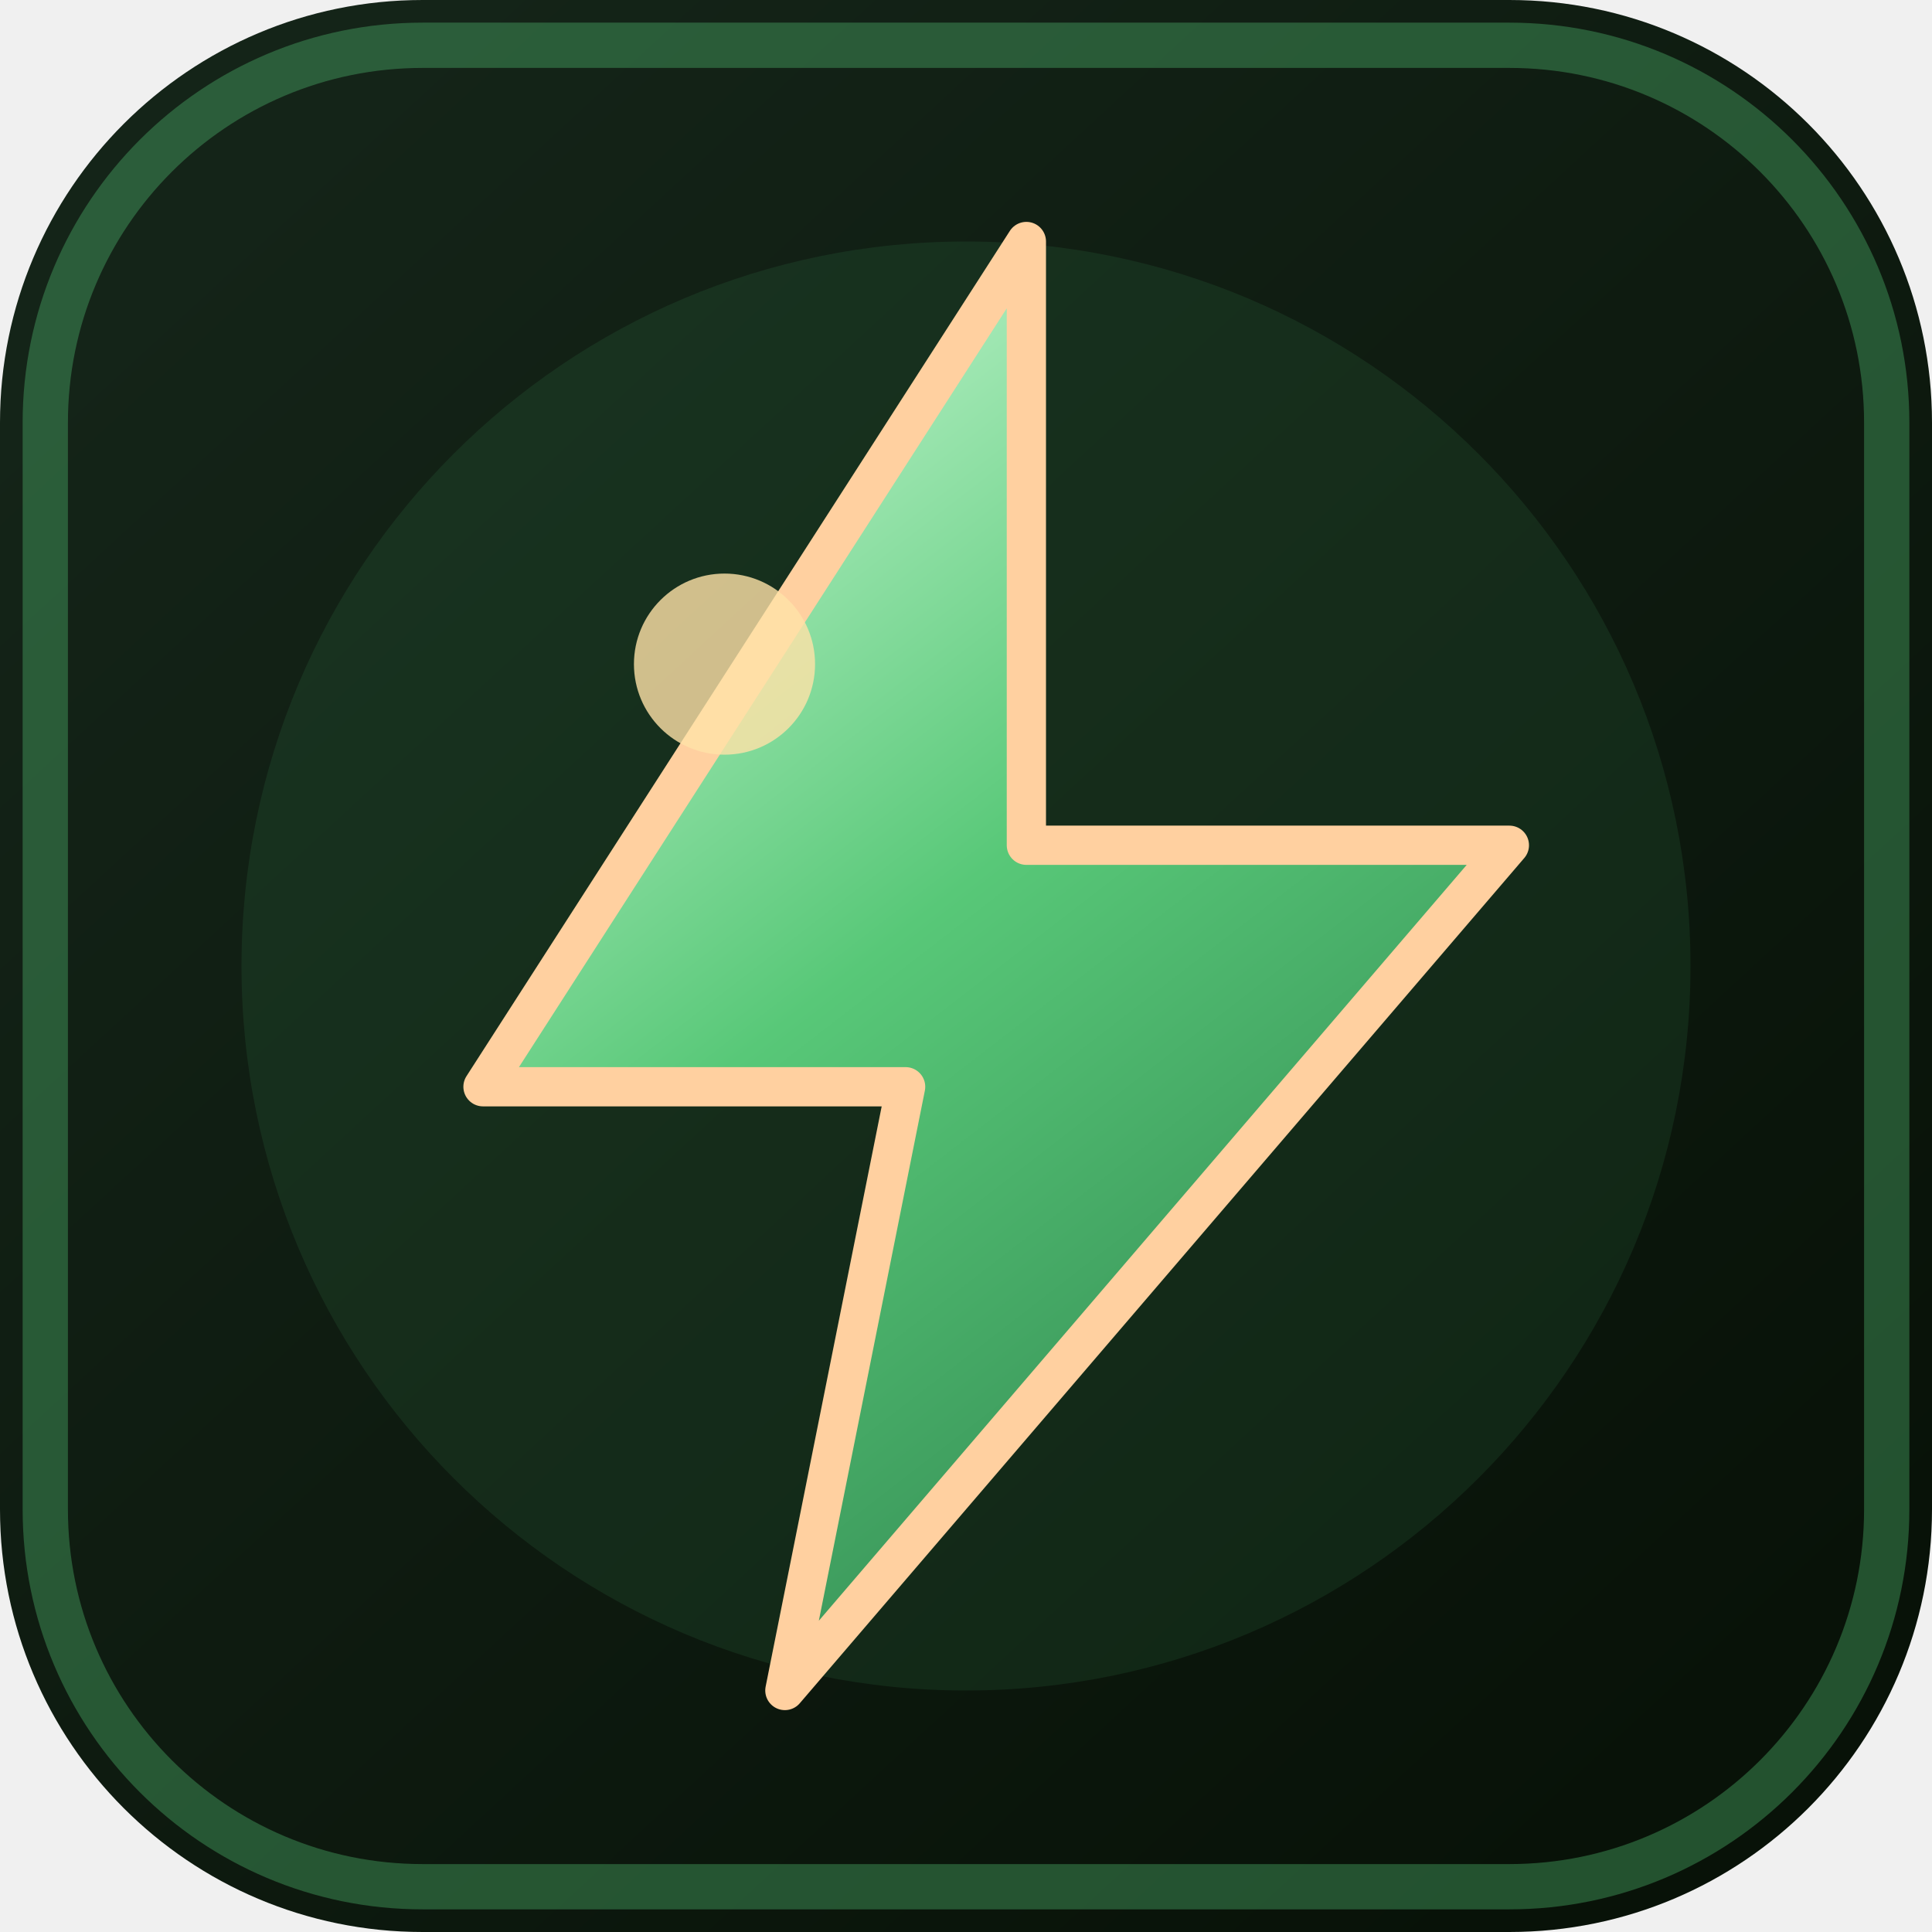
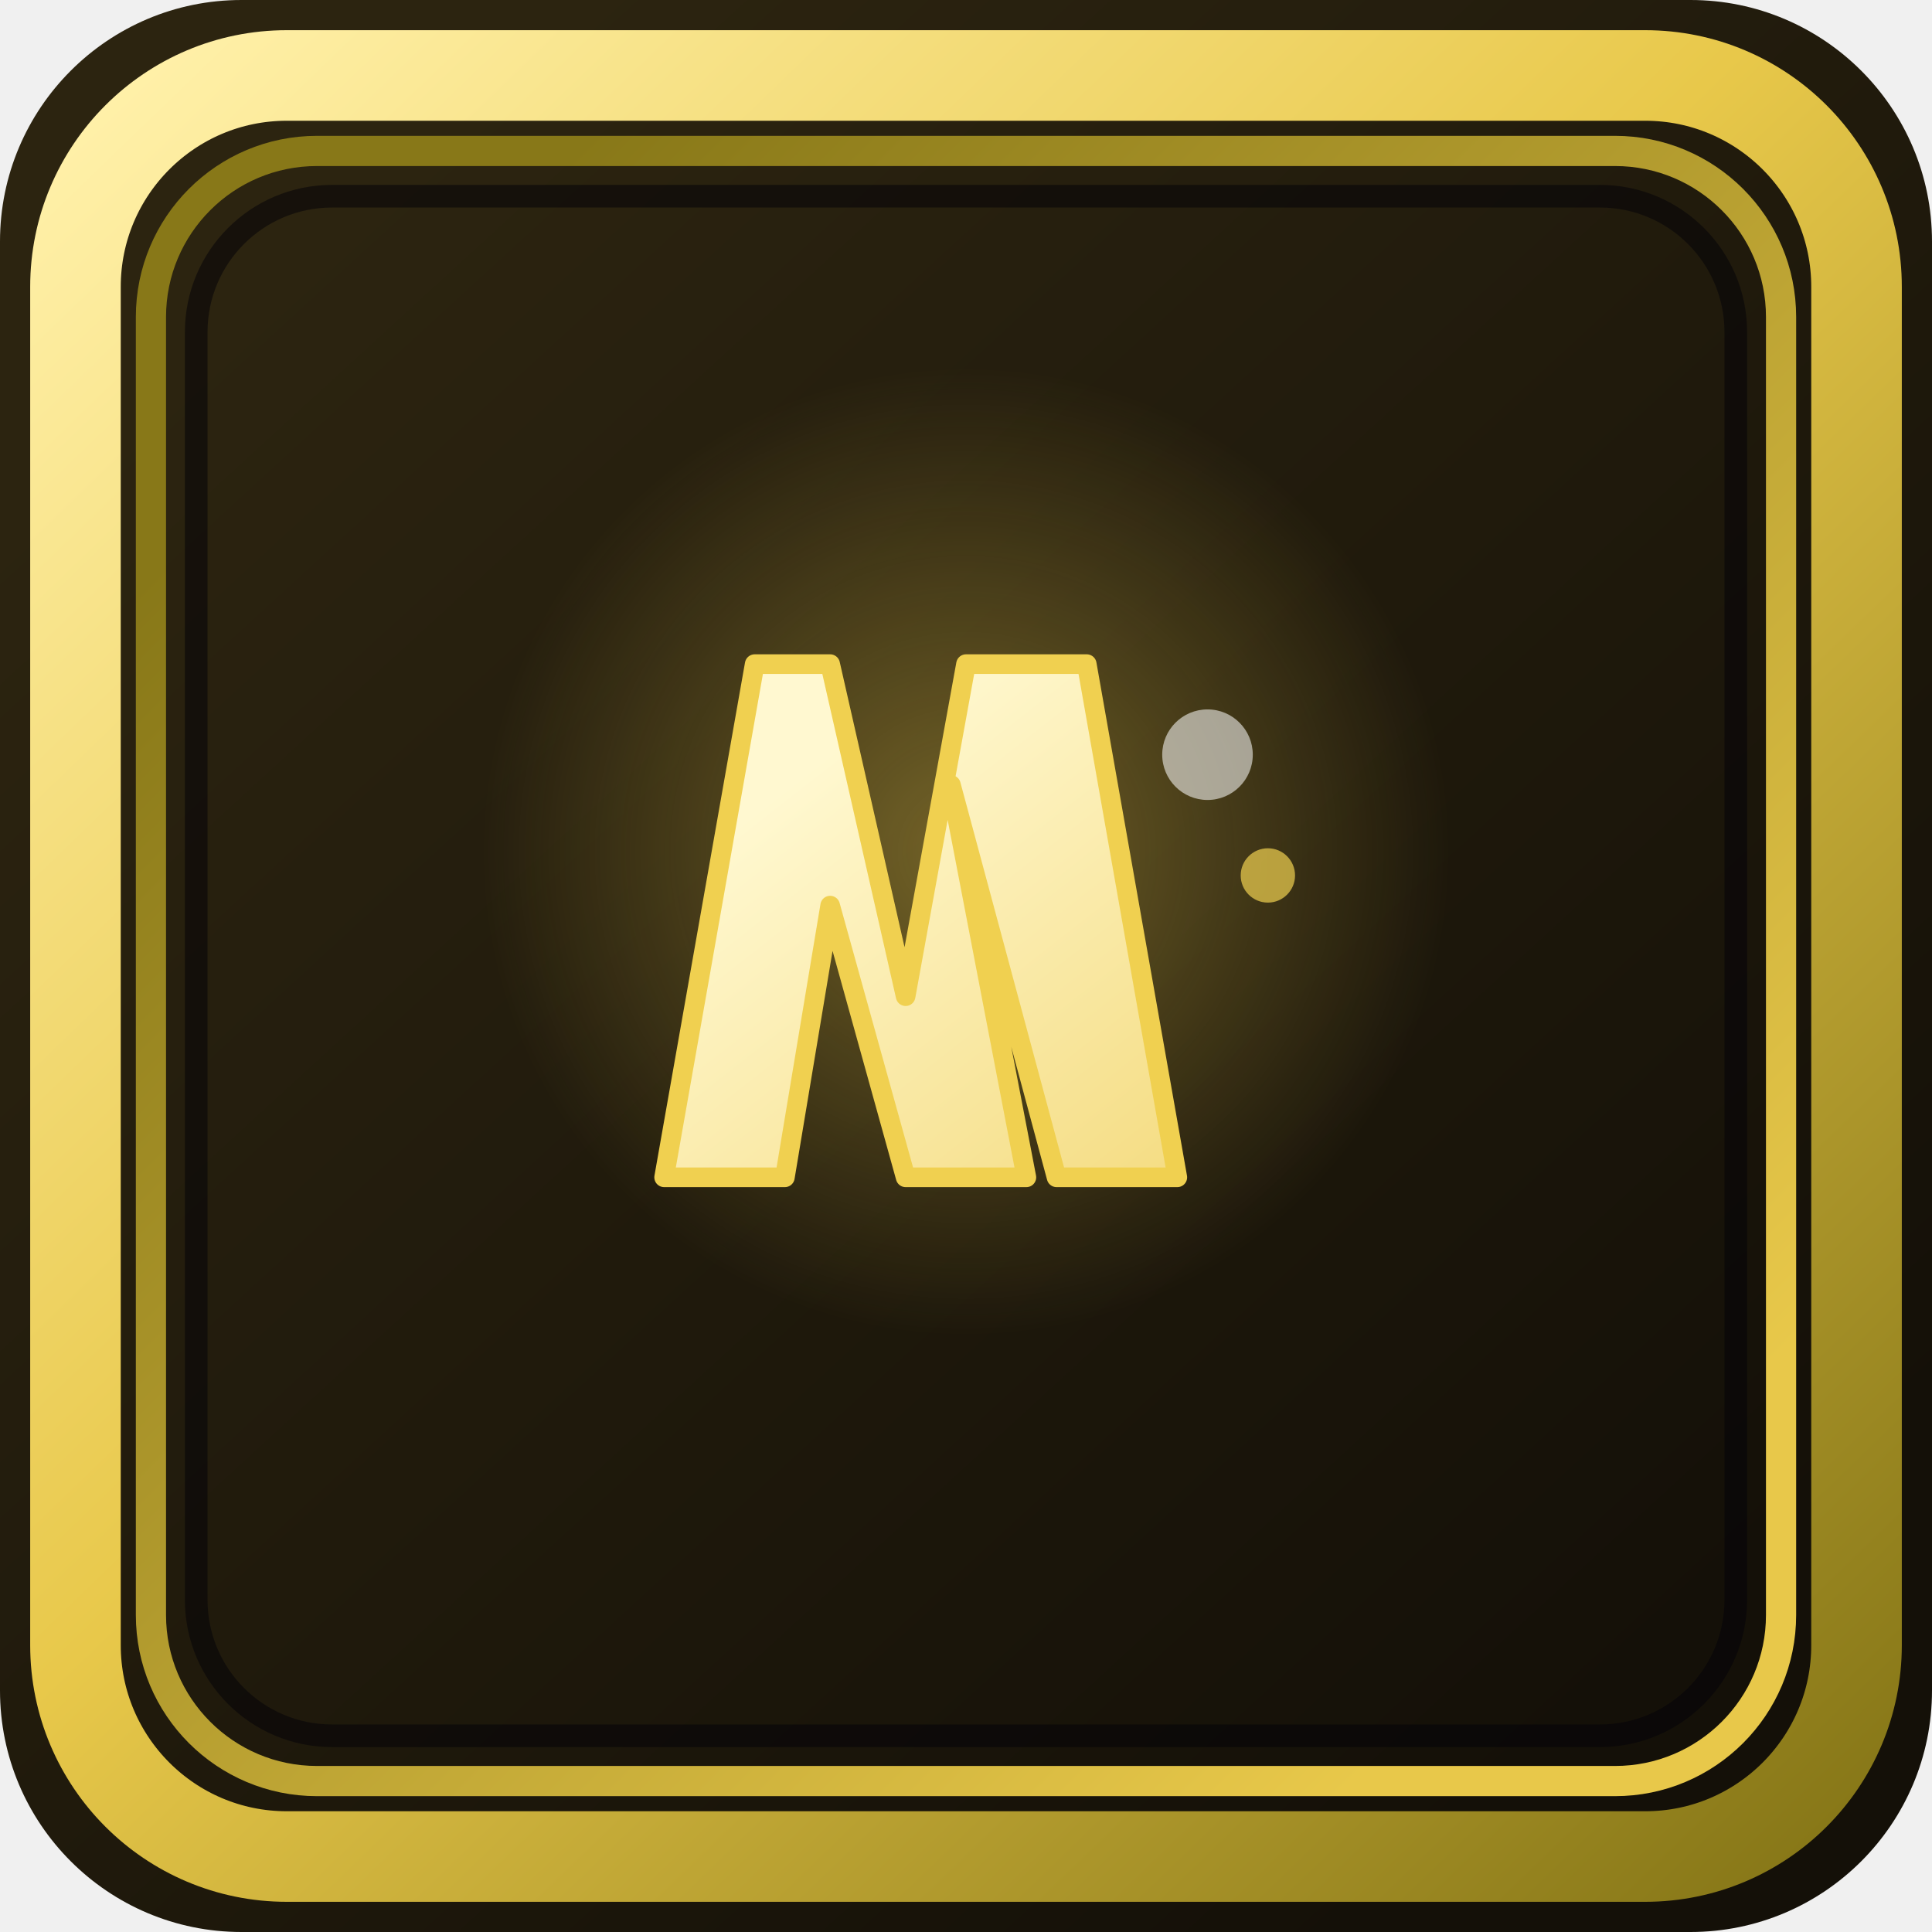
- <svg xmlns="http://www.w3.org/2000/svg" viewBox="0 0 64 64" width="64" height="64" fill="none" aria-hidden="true">
+ <svg xmlns="http://www.w3.org/2000/svg" viewBox="0 0 128 128" width="128" height="128" fill="none" aria-hidden="true">
  <defs>
-     <linearGradient id="bg_magma_knight_s2" x1="8" y1="6" x2="56" y2="58" gradientUnits="userSpaceOnUse">
-       <stop stop-color="#142418" />
-       <stop offset="1" stop-color="#081208" />
+     <linearGradient id="bg_magma_knight_s2" x1="20" y1="16" x2="108" y2="112" gradientUnits="userSpaceOnUse">
+       <stop stop-color="#2c2410" />
+       <stop offset="1" stop-color="#141008" />
    </linearGradient>
-     <linearGradient id="a1_magma_knight_s2" x1="16" y1="10" x2="50" y2="54" gradientUnits="userSpaceOnUse">
-       <stop stop-color="#D8FFE0" />
-       <stop offset=".45" stop-color="#58C878" />
-       <stop offset="1" stop-color="#287848" />
+     <radialGradient id="gl_magma_knight_s2" cx="50%" cy="45%" r="45%">
+       <stop stop-color="#F0D050" stop-opacity=".40" />
+       <stop offset="1" stop-color="#F0D050" stop-opacity="0" />
+     </radialGradient>
+     <linearGradient id="a1_magma_knight_s2" x1="28" y1="16" x2="100" y2="108" gradientUnits="userSpaceOnUse">
+       <stop stop-color="#FFF8D0" />
+       <stop offset=".45" stop-color="#F0D060" />
+       <stop offset="1" stop-color="#A89028" />
    </linearGradient>
-     <linearGradient id="a2_magma_knight_s2" x1="20" y1="14" x2="48" y2="50" gradientUnits="userSpaceOnUse">
-       <stop stop-color="#D8FFE0" />
-       <stop offset="1" stop-color="#58C878" />
+     <linearGradient id="a2_magma_knight_s2" x1="36" y1="24" x2="96" y2="100" gradientUnits="userSpaceOnUse">
+       <stop stop-color="#FFF8D0" />
+       <stop offset="1" stop-color="#F0D060" />
    </linearGradient>
-     <linearGradient id="a3_magma_knight_s2" x1="24" y1="18" x2="44" y2="46" gradientUnits="userSpaceOnUse">
-       <stop stop-color="#58C878" />
-       <stop offset="1" stop-color="#287848" />
+     <linearGradient id="fr_magma_knight_s2" x1="8" y1="6" x2="120" y2="122" gradientUnits="userSpaceOnUse">
+       <stop stop-color="#FFF0A8" />
+       <stop offset=".45" stop-color="#E8C84A" />
+       <stop offset="1" stop-color="#887818" />
+     </linearGradient>
+     <linearGradient id="fd_magma_knight_s2" x1="24" y1="24" x2="104" y2="104" gradientUnits="userSpaceOnUse">
+       <stop stop-color="#887818" />
+       <stop offset="1" stop-color="#E8C84A" />
    </linearGradient>
  </defs>
-   <rect width="64" height="64" rx="14" fill="url(#bg_magma_knight_s2)" />
-   <rect x="1.5" y="1.5" width="61" height="61" rx="12.5" stroke="#58C878" stroke-opacity=".35" stroke-width="1.5" />
-   <circle cx="32" cy="32" r="24" fill="#58C878" fill-opacity=".10" />
-   <path d="M34 8L16 36H30L26 56L50 28H34V8Z" fill="url(#a1_magma_knight_s2)" stroke="#FFD0A0" stroke-width="1.3" stroke-linejoin="round" />
-   <circle cx="24" cy="22" r="3" fill="#FFE2A8" opacity=".8" />
+   <rect width="128" height="128" rx="16" fill="url(#bg_magma_knight_s2)" />
+   <circle cx="64" cy="60" r="36" fill="url(#gl_magma_knight_s2)" />
+   <g transform="translate(32,30)">
+     <path d="M18 14L12 48H20L23 30L28 48H36L31 22L38 48H46L40 14H32L28 36L23 14H18Z" fill="url(#a1_magma_knight_s2)" stroke="#F0D050" stroke-width="1.3" stroke-linejoin="round" />
+     <circle cx="48" cy="20" r="3" fill="#fff" opacity=".55" />
+     <circle cx="52" cy="28" r="1.8" fill="#F0D050" opacity=".7" />
+   </g>
+   <rect x="5" y="5" width="118" height="118" rx="14" fill="none" stroke="url(#fr_magma_knight_s2)" stroke-width="6" />
+   <rect x="10" y="10" width="108" height="108" rx="11" fill="none" stroke="url(#fd_magma_knight_s2)" stroke-width="2" />
+   <rect x="13" y="13" width="102" height="102" rx="9" fill="none" stroke="#050308" stroke-opacity=".55" stroke-width="1.5" />
</svg>
